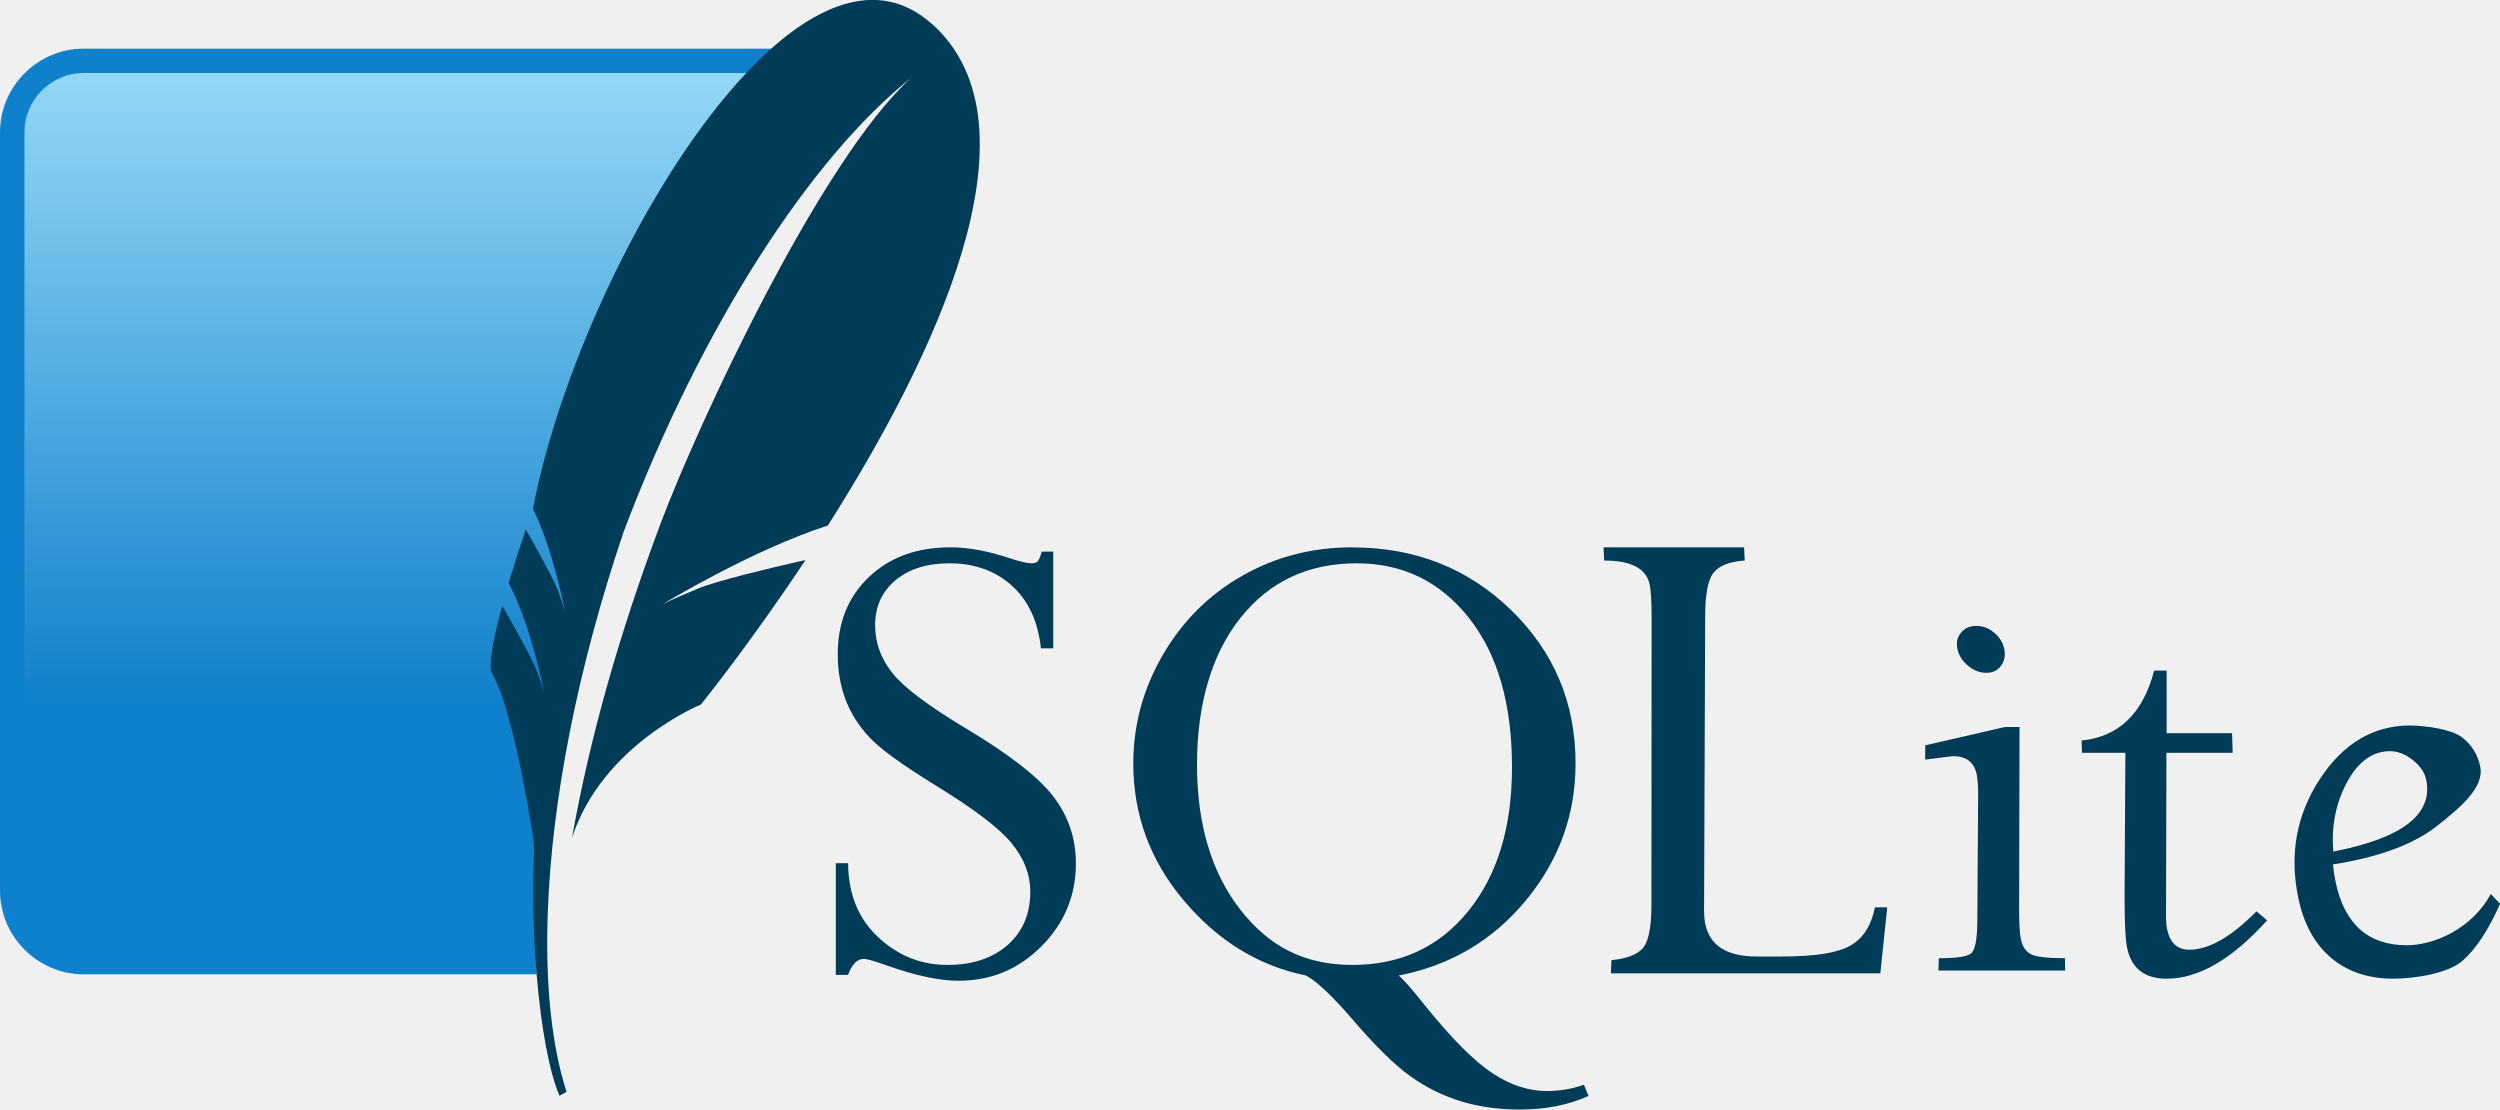
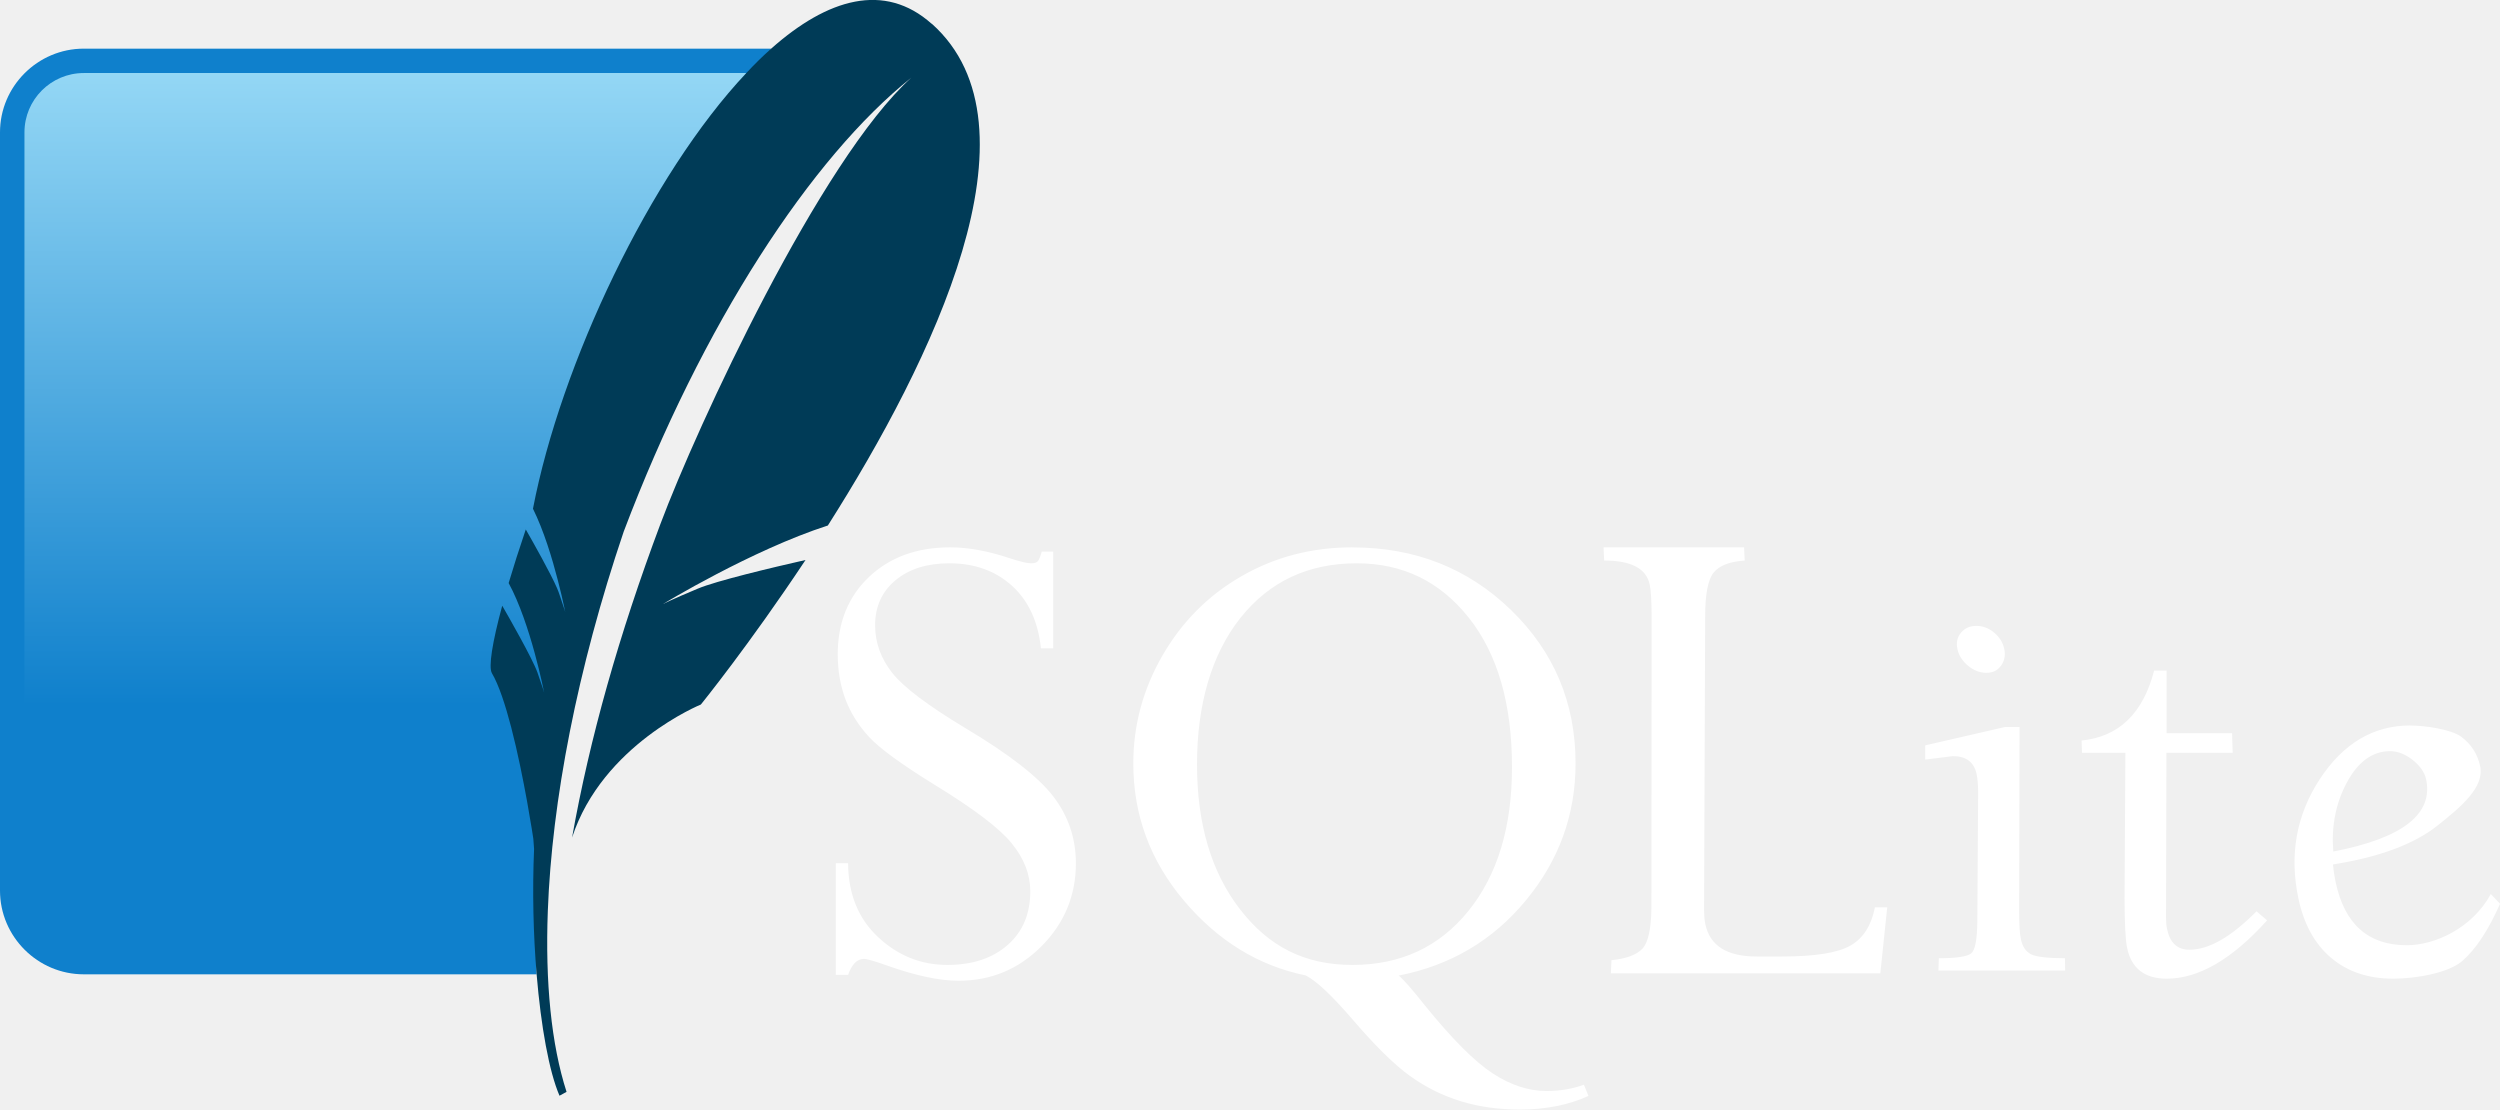
<svg xmlns="http://www.w3.org/2000/svg" viewBox="0 0 361.84 160.59" width="361.84" height="160.59">
  <defs>
    <linearGradient id="Unbenannter_Verlauf_2" x1="-1258.68" x2="-1249.81" y1="1144.55" y2="1144.55" data-name="Unbenannter Verlauf 2" gradientTransform="matrix(0 11.49 11.49 0 -13090.95 14470.51)" gradientUnits="userSpaceOnUse">
      <stop offset="0" stop-color="#97d9f6" />
      <stop offset=".92" stop-color="#0f80cc" />
      <stop offset="1" stop-color="#0f80cc" />
    </linearGradient>
    <style>
      .cls-1{fill:#003b57}.cls-2{fill:#0f80cc}.cls-3{fill:url(#Unbenannter_Verlauf_2)}
    </style>
  </defs>
-   <path id="SQLite" d="M137.53 79.22c-4.82 0-8.74 1.43-11.75 4.28-3.01 2.86-4.53 6.6-4.53 11.19 0 2.38.38 4.54 1.12 6.53.75 1.99 1.91 3.83 3.47 5.5 1.56 1.67 4.69 3.93 9.34 6.81 5.71 3.49 9.46 6.32 11.25 8.53 1.8 2.21 2.69 4.52 2.69 6.94 0 3.23-1.06 5.81-3.25 7.75-2.19 1.94-5.12 2.91-8.75 2.91-3.83 0-7.17-1.35-10.03-4.03-2.87-2.68-4.31-6.24-4.34-10.69h-1.78v16.16h1.78c.54-1.53 1.3-2.31 2.28-2.31.47 0 1.58.33 3.31.94 4.21 1.5 7.66 2.22 10.38 2.22 4.68 0 8.67-1.64 12-4.97 3.32-3.33 5-7.34 5-12.03 0-3.63-1.11-6.87-3.28-9.69-2.17-2.82-6.4-6.11-12.72-9.88-5.44-3.27-8.96-5.93-10.59-8-1.63-2.07-2.47-4.36-2.47-6.88 0-2.72 1-4.9 2.97-6.53 1.97-1.63 4.55-2.44 7.78-2.44 3.63 0 6.66 1.08 9.06 3.25 2.4 2.18 3.78 5.19 4.19 9.06h1.78v-14h-1.66c-.2.71-.39 1.17-.56 1.38-.17.2-.49.31-.97.31-.58 0-1.6-.24-3.06-.72-3.12-1.05-6.01-1.59-8.66-1.59Zm58.22 0c-5.88 0-11.21 1.39-16.03 4.16-4.83 2.77-8.65 6.61-11.47 11.5-2.82 4.89-4.22 10.09-4.22 15.62 0 7.44 2.43 14.07 7.34 19.87 4.91 5.81 10.8 9.42 17.62 10.81 1.56.81 3.79 2.91 6.72 6.31 3.29 3.84 6.08 6.6 8.38 8.25 2.29 1.65 4.76 2.86 7.38 3.66 2.62.8 5.44 1.19 8.5 1.19 3.7 0 7.02-.64 9.94-1.97l-.66-1.62c-1.7.61-3.5.91-5.41.91-2.58 0-5.2-.85-7.81-2.56-2.61-1.71-5.88-4.99-9.78-9.81-1.83-2.31-3.1-3.77-3.81-4.34 7.47-1.46 13.62-5.08 18.41-10.88 4.79-5.79 7.19-12.4 7.19-19.81 0-8.8-3.13-16.19-9.34-22.22-6.22-6.03-13.87-9.06-22.94-9.06Zm36.34 0 .09 1.91c3.91 0 6.1 1.15 6.59 3.47.18.83.27 2.36.28 4.56l-.03 42.16c-.03 3.15-.48 5.16-1.34 6.03-.86.87-2.32 1.41-4.44 1.62l-.09 1.91h39l1-9.56h-1.78c-.51 2.6-1.67 4.47-3.53 5.53-1.86 1.07-5.15 1.59-9.91 1.59h-3.69c-4.28 0-6.75-1.55-7.41-4.66-.14-.62-.18-1.27-.19-2l.16-42.62c0-3.14.4-5.25 1.22-6.28.83-1.03 2.33-1.6 4.5-1.75l-.09-1.91h-20.34Zm-35.72 2.31c6.63 0 12.04 2.61 16.22 7.88s6.25 12.48 6.25 21.63c0 8.66-2.1 15.6-6.31 20.81-4.21 5.21-9.82 7.81-16.78 7.81s-12.12-2.68-16.28-8.06c-4.16-5.38-6.22-12.37-6.22-20.97s2.08-15.9 6.28-21.19c4.2-5.28 9.81-7.91 16.84-7.91Zm89.69 9.06c-.95 0-1.68.32-2.22.97-.55.64-.73 1.43-.53 2.38.19.92.71 1.73 1.53 2.41.82.68 1.7 1.03 2.66 1.03s1.62-.35 2.12-1.03.66-1.49.47-2.41c-.19-.95-.7-1.73-1.47-2.38-.78-.65-1.64-.97-2.56-.97Zm25.72 6.47c-1.62 6.22-5.12 9.58-10.5 10.12l.06 1.78h6.28l-.12 21.06c.01 3.6.12 6 .38 7.22.62 2.92 2.53 4.41 5.72 4.41 4.62 0 9.46-2.81 14.53-8.44l-1.53-1.31c-3.66 3.7-6.89 5.56-9.72 5.56-1.74 0-2.81-1-3.22-2.97-.11-.48-.16-1.04-.16-1.69l.06-23.84h9.59l-.09-2.84h-9.47v-9.06h-1.81Zm37.09 7.94c-5.37 0-9.73 2.61-13.12 7.78-3.38 5.18-4.42 10.93-3.09 17.25.78 3.7 2.34 6.57 4.72 8.59 2.38 2.02 5.39 3.03 9 3.03 3.36 0 8.03-.85 10-2.56 1.97-1.71 3.79-4.48 5.47-8.28l-1.34-1.41c-2.68 4.93-8.08 7.41-12.16 7.41-5.6 0-9.03-3.07-10.31-9.19-.17-.78-.29-1.62-.38-2.5 6.67-1.06 11.72-2.92 15.12-5.62 3.41-2.7 6.83-5.57 6.19-8.59-.38-1.8-1.31-3.21-2.75-4.28-1.45-1.07-5.23-1.62-7.34-1.62Zm-58.66.22-11.56 2.66v2.06l4-.5c1.94 0 3.08.88 3.44 2.62.12.58.2 1.41.22 2.44l-.12 18.91c-.03 2.62-.32 4.14-.91 4.59-.59.46-2.14.69-4.66.69l-.06 1.78h18.34l-.03-1.78c-2.55 0-4.2-.2-4.94-.59-.72-.39-1.22-1.1-1.44-2.19-.17-.78-.24-2.13-.25-4l.06-26.69h-2.09Zm55.72 3.5c1.12 0 2.2.43 3.28 1.28 1.07.85 1.72 1.79 1.94 2.81 1.05 5.03-3.41 8.5-13.44 10.44-.29-3.67.35-6.99 1.97-10 1.61-3 3.7-4.53 6.25-4.53Z" class="cls-1" />
+   <path id="SQLite" fill="#ffffff" d="M137.53 79.22c-4.82 0-8.74 1.43-11.75 4.28-3.01 2.86-4.53 6.6-4.53 11.19 0 2.38.38 4.54 1.12 6.53.75 1.99 1.91 3.83 3.47 5.5 1.56 1.67 4.69 3.93 9.34 6.81 5.71 3.49 9.46 6.32 11.25 8.53 1.8 2.21 2.69 4.52 2.69 6.94 0 3.23-1.06 5.81-3.25 7.75-2.19 1.94-5.12 2.91-8.75 2.91-3.83 0-7.17-1.35-10.03-4.03-2.87-2.68-4.31-6.24-4.34-10.69h-1.78v16.16h1.78c.54-1.53 1.3-2.31 2.28-2.31.47 0 1.58.33 3.31.94 4.21 1.5 7.66 2.22 10.38 2.22 4.68 0 8.67-1.64 12-4.97 3.32-3.33 5-7.34 5-12.03 0-3.63-1.11-6.87-3.28-9.69-2.17-2.82-6.4-6.11-12.72-9.88-5.44-3.27-8.96-5.93-10.59-8-1.63-2.07-2.47-4.36-2.47-6.88 0-2.72 1-4.9 2.97-6.53 1.97-1.63 4.55-2.44 7.78-2.44 3.63 0 6.66 1.08 9.06 3.25 2.4 2.18 3.78 5.19 4.19 9.06h1.78v-14h-1.66c-.2.71-.39 1.17-.56 1.38-.17.2-.49.31-.97.31-.58 0-1.6-.24-3.06-.72-3.12-1.05-6.01-1.59-8.66-1.59Zm58.22 0c-5.88 0-11.21 1.39-16.03 4.16-4.83 2.77-8.65 6.61-11.47 11.5-2.82 4.89-4.22 10.09-4.22 15.62 0 7.44 2.43 14.07 7.34 19.87 4.91 5.81 10.8 9.42 17.62 10.81 1.56.81 3.79 2.91 6.72 6.31 3.29 3.84 6.08 6.6 8.38 8.25 2.29 1.65 4.76 2.86 7.38 3.66 2.62.8 5.44 1.19 8.5 1.19 3.7 0 7.02-.64 9.94-1.97l-.66-1.62c-1.7.61-3.5.91-5.41.91-2.58 0-5.2-.85-7.81-2.56-2.61-1.71-5.88-4.99-9.78-9.81-1.83-2.31-3.1-3.77-3.81-4.34 7.47-1.46 13.62-5.08 18.41-10.88 4.79-5.79 7.19-12.4 7.19-19.81 0-8.8-3.13-16.19-9.34-22.22-6.22-6.03-13.87-9.06-22.94-9.06Zm36.34 0 .09 1.91c3.91 0 6.1 1.15 6.59 3.47.18.83.27 2.36.28 4.56l-.03 42.16c-.03 3.15-.48 5.16-1.34 6.03-.86.87-2.32 1.41-4.44 1.62l-.09 1.91h39l1-9.56h-1.78c-.51 2.6-1.67 4.47-3.53 5.53-1.86 1.07-5.15 1.59-9.91 1.59h-3.69c-4.28 0-6.75-1.55-7.41-4.66-.14-.62-.18-1.27-.19-2l.16-42.62c0-3.14.4-5.25 1.22-6.28.83-1.03 2.33-1.6 4.5-1.75l-.09-1.91h-20.34Zm-35.72 2.31c6.63 0 12.04 2.61 16.22 7.88s6.25 12.48 6.25 21.63c0 8.66-2.1 15.6-6.31 20.81-4.21 5.21-9.82 7.81-16.78 7.81s-12.12-2.68-16.28-8.06c-4.16-5.38-6.22-12.37-6.22-20.97s2.08-15.9 6.28-21.19c4.2-5.28 9.81-7.91 16.84-7.91Zm89.69 9.06c-.95 0-1.68.32-2.22.97-.55.64-.73 1.43-.53 2.38.19.92.71 1.73 1.53 2.41.82.68 1.7 1.03 2.66 1.03s1.62-.35 2.12-1.03.66-1.49.47-2.41c-.19-.95-.7-1.73-1.47-2.38-.78-.65-1.64-.97-2.56-.97Zm25.72 6.47c-1.62 6.22-5.12 9.58-10.5 10.12l.06 1.78h6.28l-.12 21.06c.01 3.6.12 6 .38 7.22.62 2.92 2.53 4.41 5.72 4.41 4.62 0 9.46-2.81 14.53-8.44l-1.53-1.31c-3.66 3.7-6.89 5.56-9.72 5.56-1.74 0-2.81-1-3.22-2.97-.11-.48-.16-1.04-.16-1.69l.06-23.84h9.59l-.09-2.84h-9.47v-9.06h-1.81Zm37.09 7.94c-5.37 0-9.73 2.61-13.12 7.78-3.38 5.18-4.42 10.93-3.09 17.25.78 3.7 2.34 6.57 4.72 8.59 2.38 2.02 5.39 3.03 9 3.03 3.36 0 8.03-.85 10-2.56 1.97-1.71 3.79-4.48 5.47-8.28l-1.34-1.41c-2.68 4.93-8.08 7.41-12.16 7.41-5.6 0-9.03-3.07-10.31-9.19-.17-.78-.29-1.62-.38-2.5 6.67-1.06 11.72-2.92 15.12-5.62 3.41-2.7 6.83-5.57 6.19-8.59-.38-1.8-1.31-3.21-2.75-4.28-1.45-1.07-5.23-1.62-7.34-1.62Zm-58.66.22-11.56 2.66v2.06l4-.5c1.94 0 3.08.88 3.44 2.62.12.58.2 1.41.22 2.44l-.12 18.91c-.03 2.62-.32 4.14-.91 4.59-.59.46-2.14.69-4.66.69l-.06 1.78h18.34l-.03-1.78c-2.55 0-4.2-.2-4.94-.59-.72-.39-1.22-1.1-1.44-2.19-.17-.78-.24-2.13-.25-4l.06-26.69h-2.09Zm55.72 3.5c1.12 0 2.2.43 3.28 1.28 1.07.85 1.72 1.79 1.94 2.81 1.05 5.03-3.41 8.5-13.44 10.44-.29-3.67.35-6.99 1.97-10 1.61-3 3.7-4.53 6.25-4.53Z" />
  <path id="solid-background" d="M111.63 7.04h-99.5C5.46 7.04 0 12.49 0 19.16V128.9c0 6.67 5.46 12.12 12.13 12.12h65.53c-.74-32.61 10.39-95.89 33.97-133.99Z" class="cls-2" />
  <path id="gradient-background" d="M108.02 10.57H12.13c-4.74 0-8.59 3.85-8.59 8.59v101.73c21.72-8.33 54.31-15.53 76.85-15.2 4.53-23.68 17.84-70.09 27.63-95.12Z" class="cls-3" />
  <path id="feather" d="M134.84 3.44c-6.82-6.08-15.07-3.64-23.21 3.59-1.21 1.07-2.42 2.26-3.61 3.54-13.93 14.78-26.86 42.15-30.88 63.06 1.57 3.17 2.79 7.22 3.59 10.32.21.79.39 1.54.54 2.17.35 1.5.54 2.47.54 2.47s-.12-.47-.64-1.96c-.1-.29-.21-.6-.33-.96-.06-.15-.13-.33-.21-.53-.91-2.11-3.42-6.57-4.53-8.51-.95 2.79-1.78 5.4-2.48 7.76 3.19 5.84 5.14 15.86 5.14 15.86s-.17-.65-.97-2.91c-.71-2-4.26-8.22-5.1-9.67-1.44 5.31-2.01 8.89-1.49 9.77 1 1.69 1.95 4.61 2.79 7.83 1.89 7.27 3.2 16.12 3.2 16.12s.04.59.11 1.49c-.26 6.1-.11 12.43.37 18.15.63 7.57 1.81 14.08 3.31 17.56l1.02-.56c-2.21-6.86-3.1-15.85-2.71-26.21.59-15.85 4.24-34.95 10.98-54.87 11.38-30.07 27.18-54.19 41.63-65.71-13.17 11.9-31 50.41-36.34 64.67-5.98 15.97-10.21 30.96-12.76 45.31 4.4-13.46 18.64-19.25 18.64-19.25s6.98-8.61 15.15-20.92c-4.89 1.11-12.92 3.02-15.6 4.15-3.97 1.66-5.04 2.23-5.04 2.23s12.85-7.82 23.87-11.37c15.16-23.88 31.67-57.79 15.04-72.63" class="cls-1" />
</svg>
